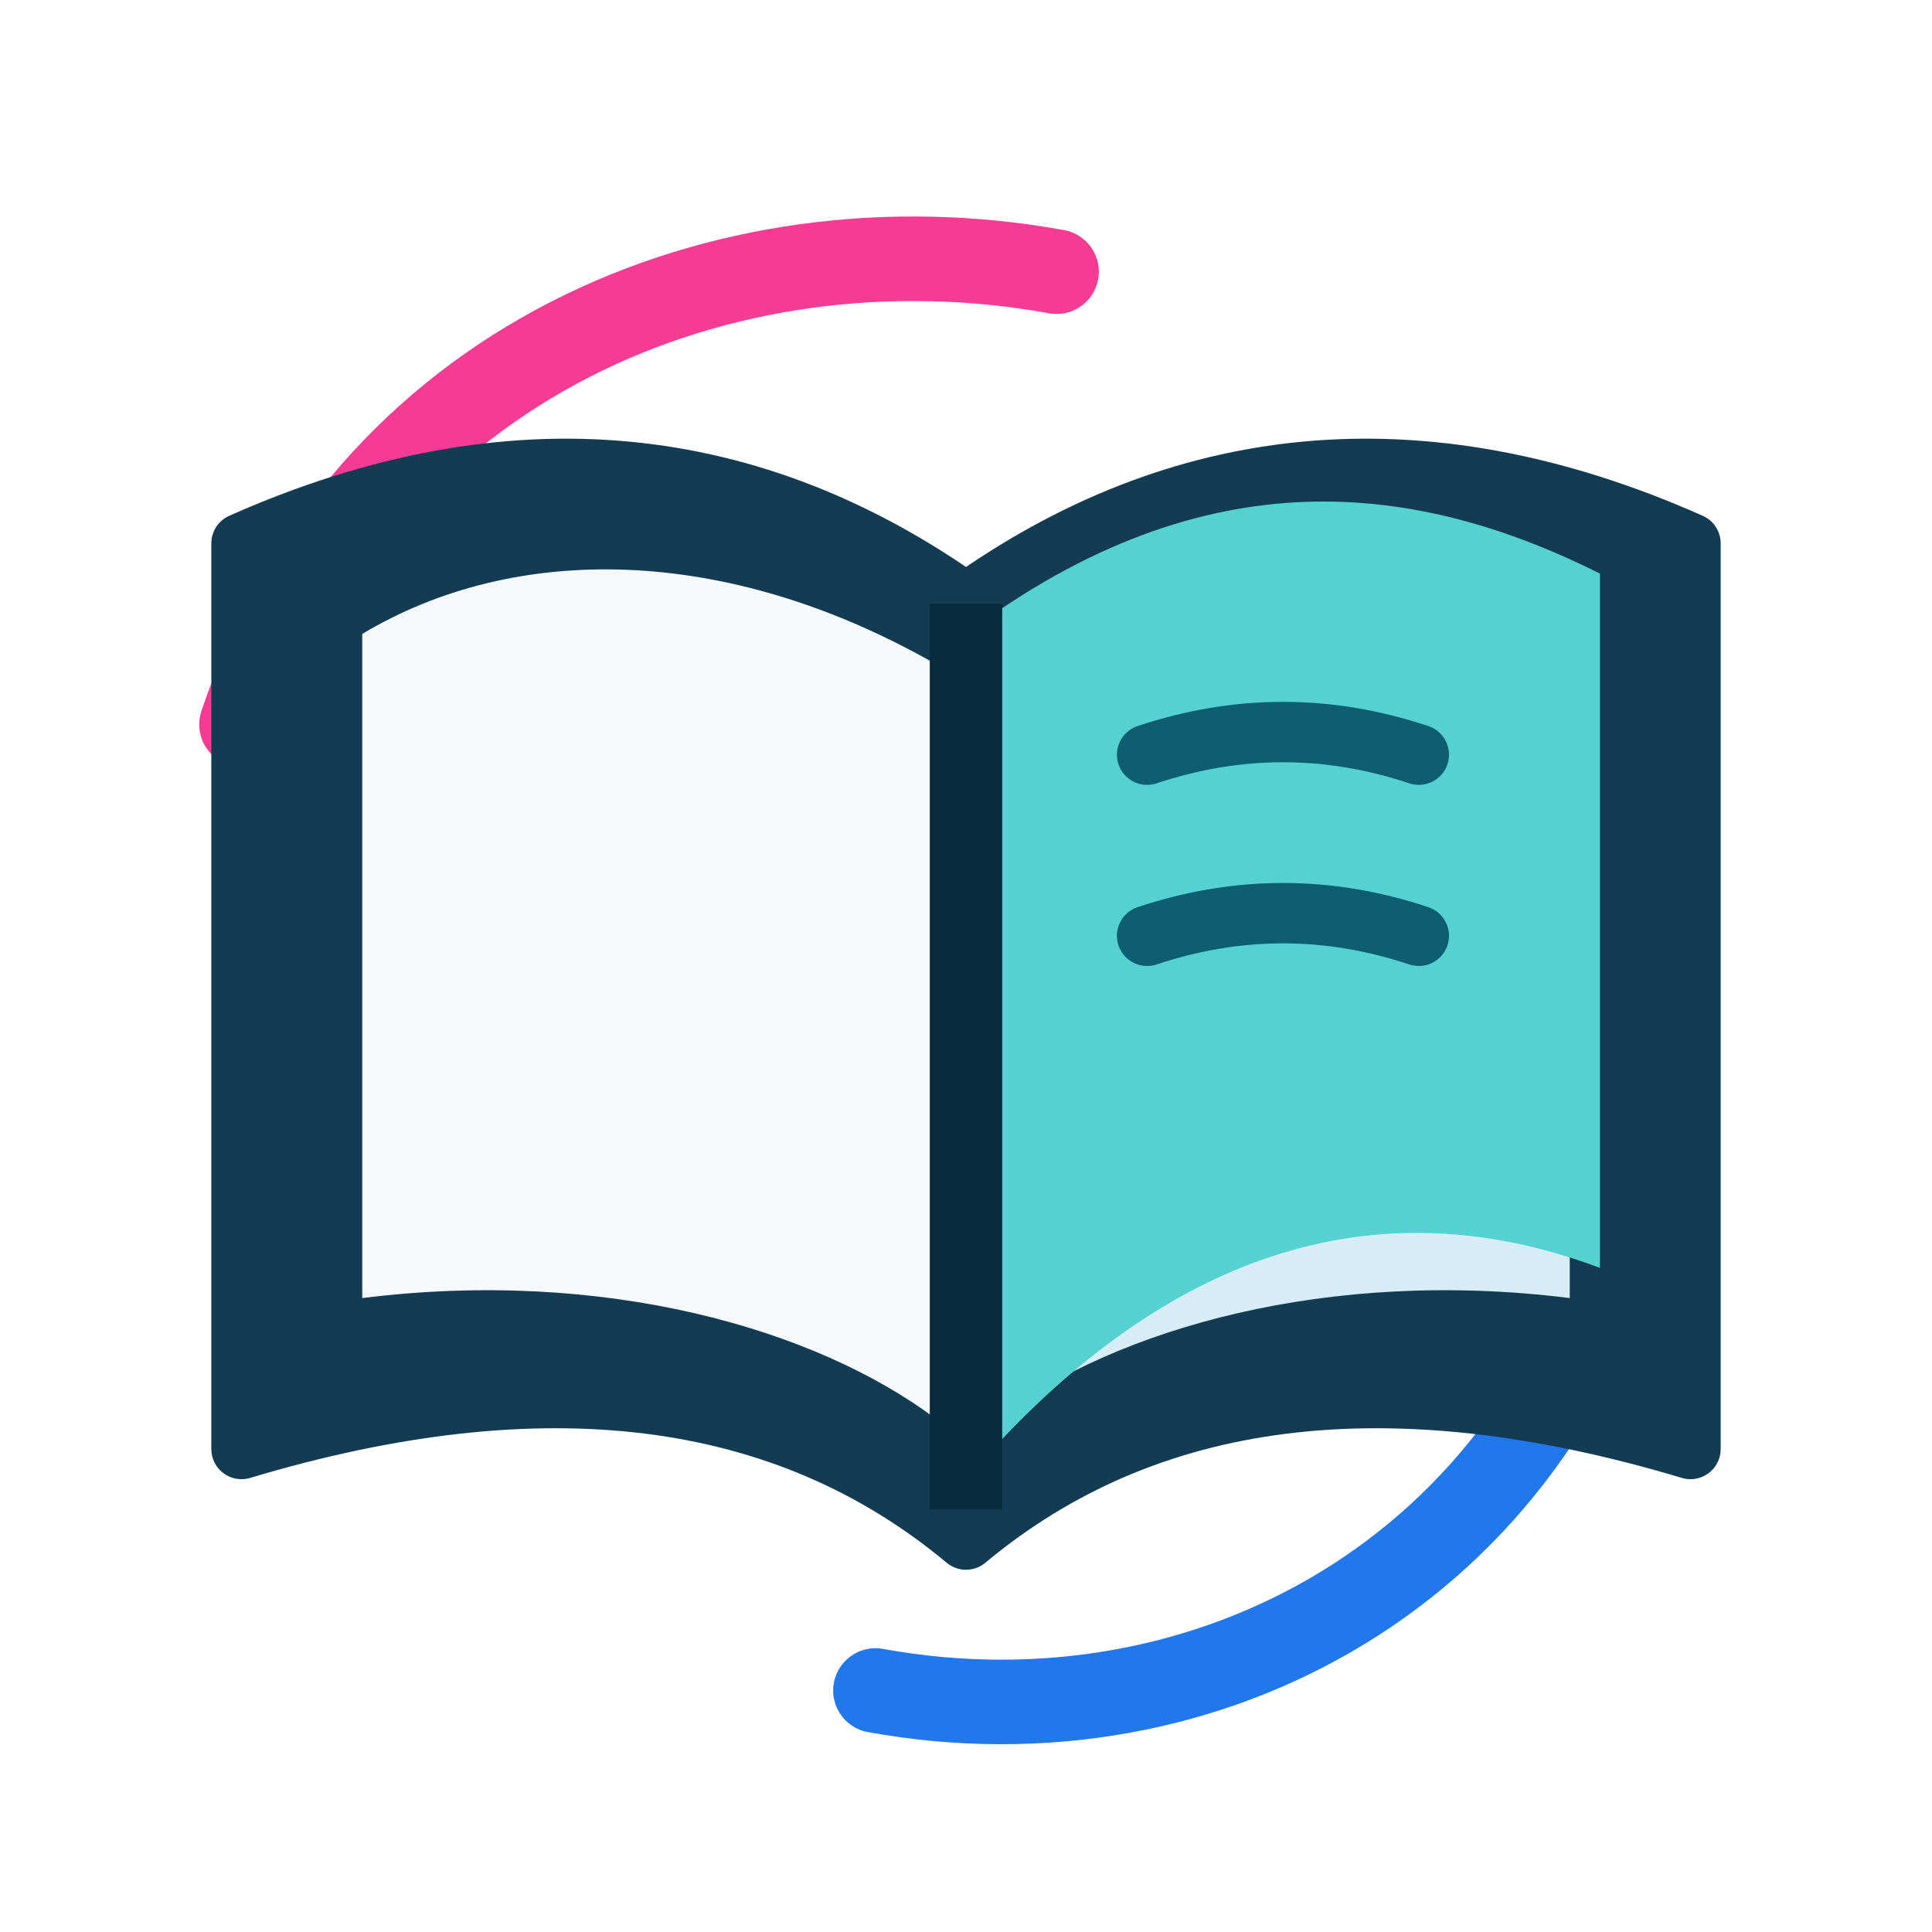
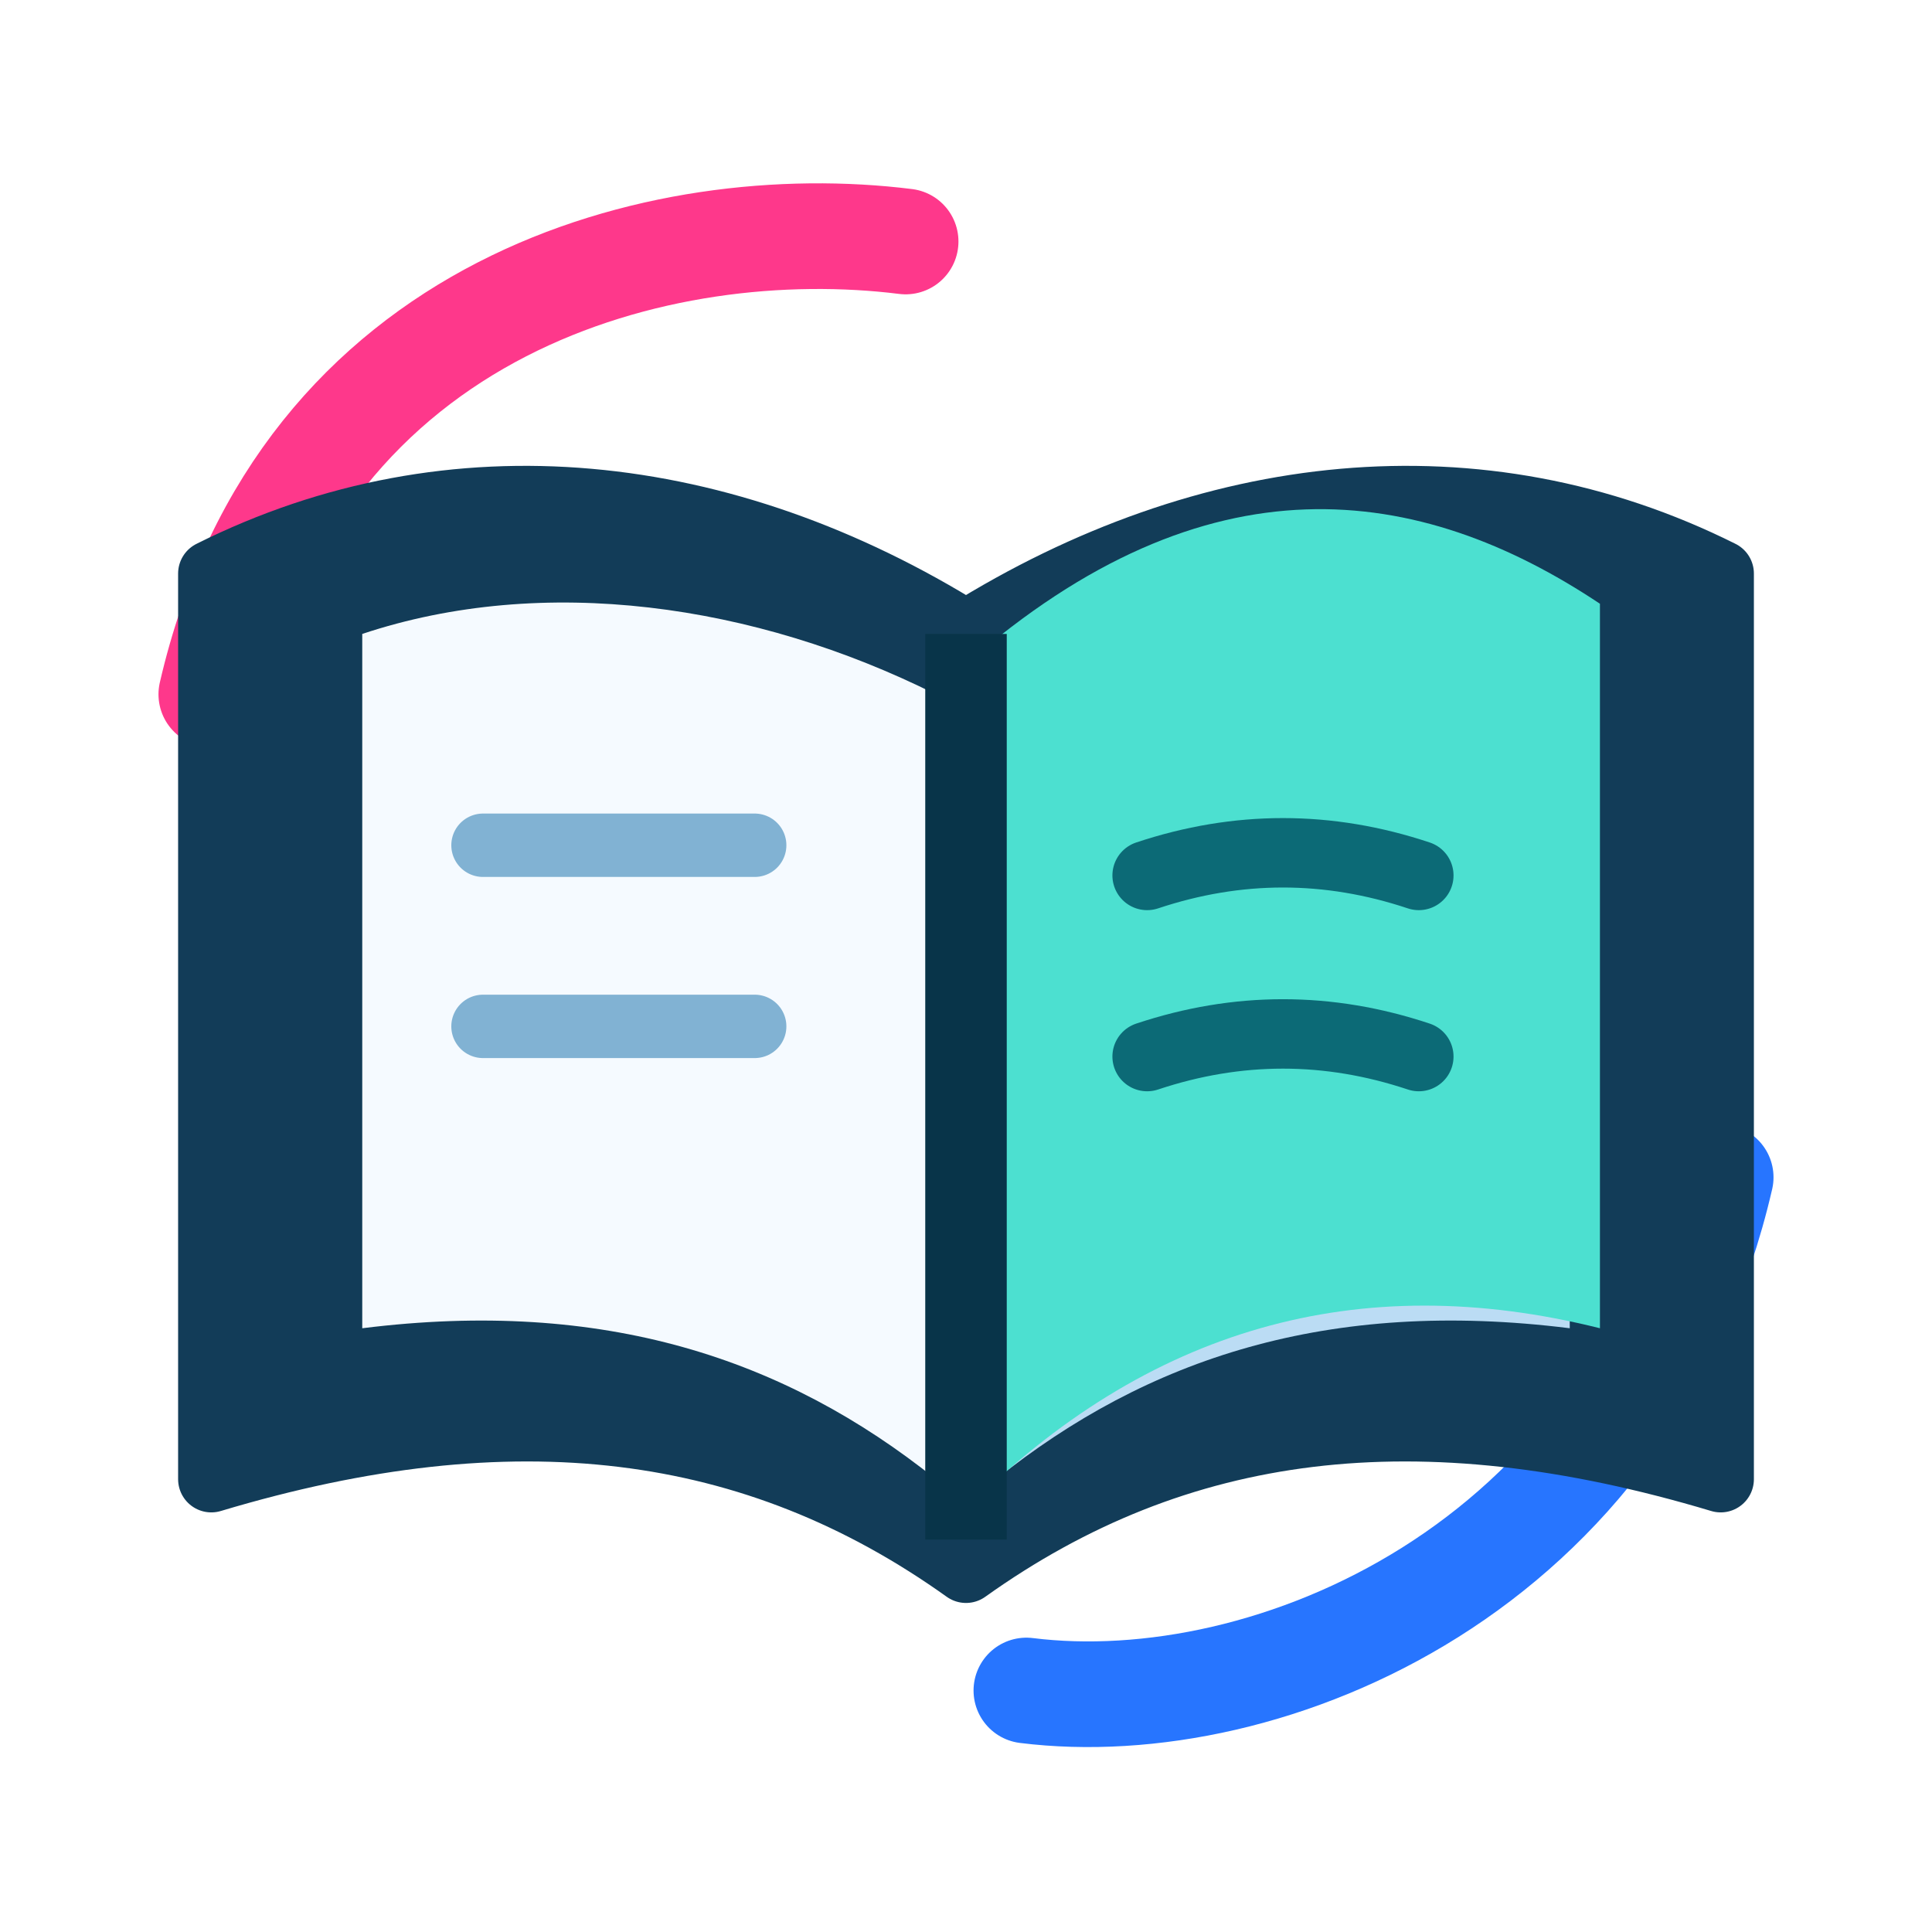
- <svg xmlns="http://www.w3.org/2000/svg" viewBox="0 0 64 64" role="img" aria-label="Ripetizioni: pagina del libro che si sfoglia">
+ <svg xmlns="http://www.w3.org/2000/svg" viewBox="0 0 64 64" role="img" aria-label="Libro con pagina animata e orbita cromatica">
  <style>
- #motion{transform-origin:32px 50px;animation:turn 3.4s cubic-bezier(.34,.02,.2,1) infinite}
- #orbit{transform-origin:32px 32px;animation:orbit 7s linear infinite}
- @keyframes turn{0%,12%,80%,100%{transform:rotate(0)}40%,55%{transform:rotate(-30deg)}}
+ #motion{transform-origin:32px 49px;animation:page 3.6s cubic-bezier(.3,0,.2,1) infinite}
+ #orbit{transform-origin:32px 32px;animation:orbit 3.6s linear infinite}
+ @keyframes page{0%,12%,84%,100%{transform:rotate(0)}38%,55%{transform:rotate(-31deg)}}
@keyframes orbit{to{transform:rotate(360deg)}}
@media(prefers-reduced-motion:reduce){#motion,#orbit{animation:none}}
</style>
-   <g id="orbit" fill="none" stroke-width="2.8" stroke-linecap="round">
-     <path d="M8 24C12 12 24 7 35 9" stroke="#F53B94" />
-     <path d="M54 40C51 52 40 58 29 56" stroke="#2177EC" />
+   <g id="orbit" fill="none" stroke-width="3.5" stroke-linecap="round">
+     <path d="M7 23C10 10 22 7 30 8" stroke="#FE388B" />
+     <path d="M57 39C54 52 42 57 34 56" stroke="#2775FF" />
  </g>
-   <path d="M32 20C25 15 17 14 8 18V48C18 45 26 46 32 51 38 46 46 45 56 48V18C47 14 39 15 32 20Z" fill="#133C52" stroke="#133C52" stroke-width="2" stroke-linejoin="round" />
-   <path d="M31 22C24 18 17 18 12 21V43C20 42 27 44 31 47Z" fill="#F6F9FB" />
-   <path d="M33 22C40 18 47 18 52 21V43C44 42 37 44 33 47Z" fill="#D6ECF7" />
+   <path d="M32 21C24 16 15 15 7 19v30c10-3 18-2 25 3 7-5 15-6 25-3V19c-8-4-17-3-25 2Z" fill="#123C58" stroke="#123C58" stroke-width="2.2" stroke-linejoin="round" />
+   <path d="M31 23c-6-3-13-4-19-2v23c8-1 14 1 19 5Z" fill="#F5FAFF" />
+   <path d="M33 23c6-3 13-4 19-2v23c-8-1-14 1-19 5Z" fill="#BBDCF4" />
+   <path d="M16 28h9M16 34h9M39 28h9M39 34h9" stroke="#81B2D3" stroke-width="2.1" stroke-linecap="round" />
  <g id="motion">
-     <path d="M32 21C40 15 47 16 53 19V42C45 39 38 42 32 49Z" fill="#55D1D0" />
-     <path d="M38 25c3-1 6-1 9 0M38 31c3-1 6-1 9 0" stroke="#0D5E70" stroke-width="2" stroke-linecap="round" fill="none" />
+     <path d="M32 22C40 15 47 16 53 20v24c-8-2-15 0-21 6Z" fill="#4CE0D0" />
+     <path d="M38 29c3-1 6-1 9 0M38 35c3-1 6-1 9 0" stroke="#0C6A76" stroke-width="2.3" stroke-linecap="round" fill="none" />
  </g>
-   <path d="M32 20v30" stroke="#082B3D" stroke-width="2.4" fill="none" />
+   <path d="M32 21v30" stroke="#083449" stroke-width="2.7" />
</svg>
